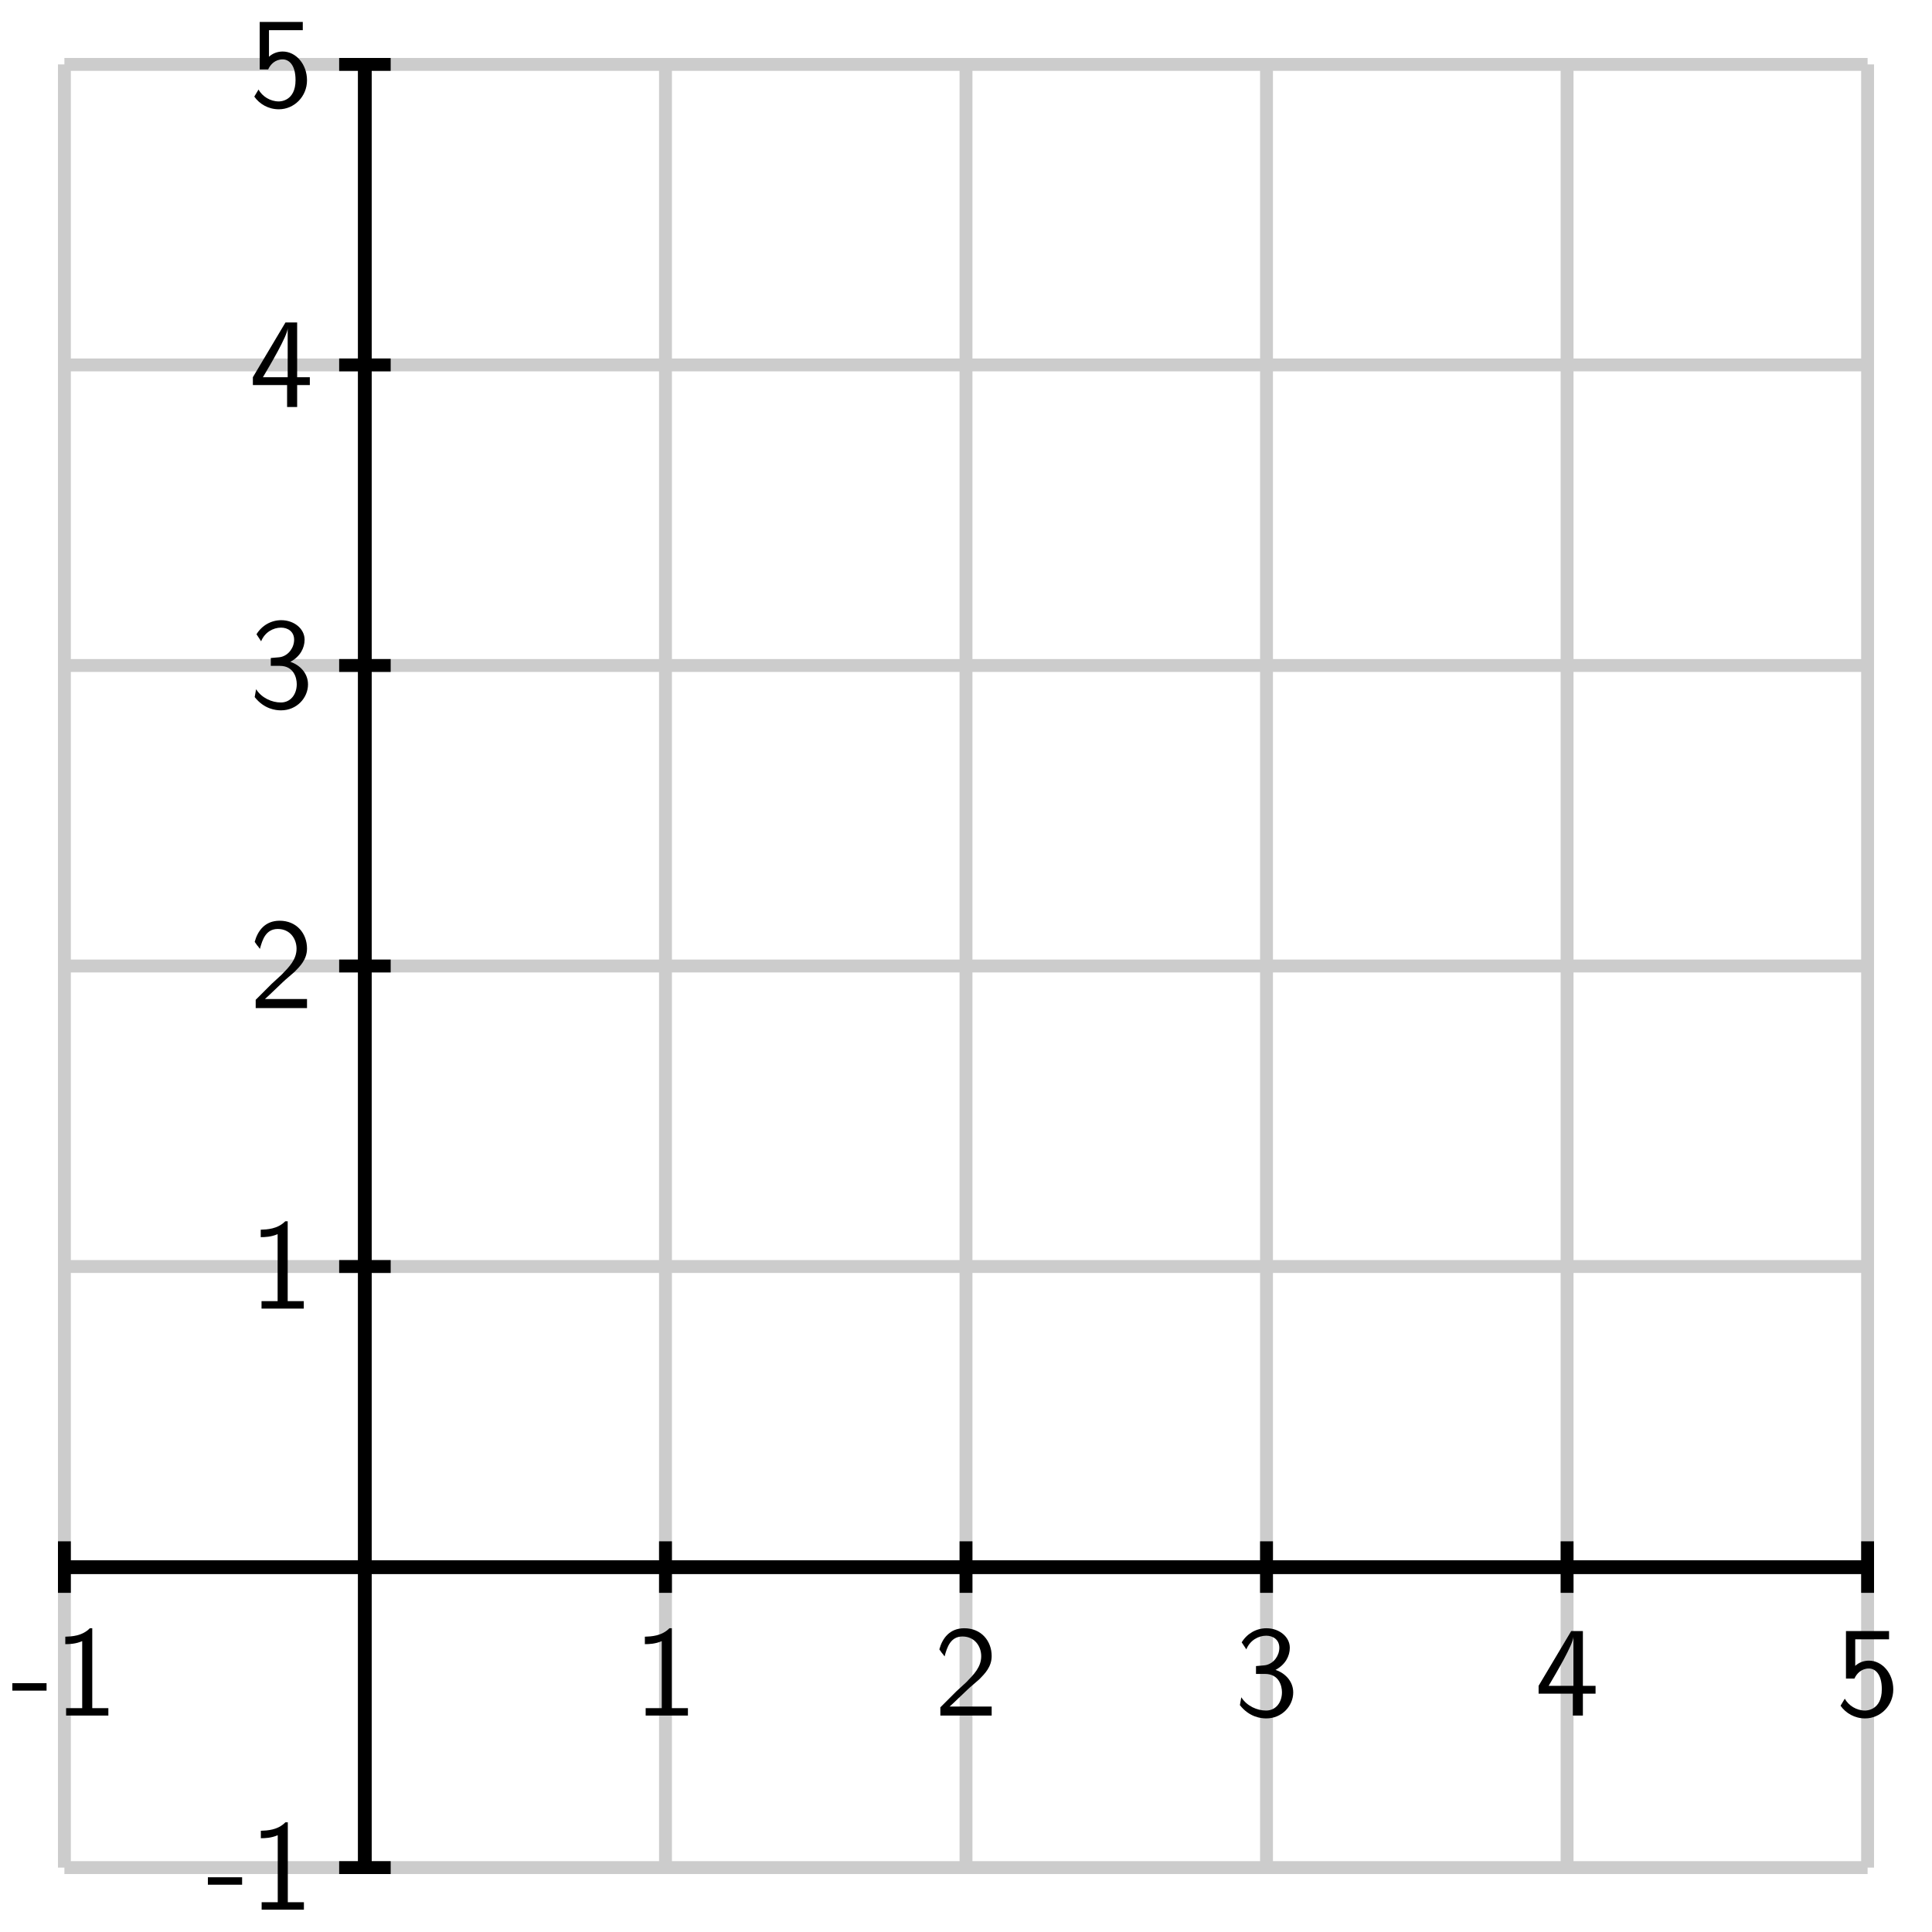
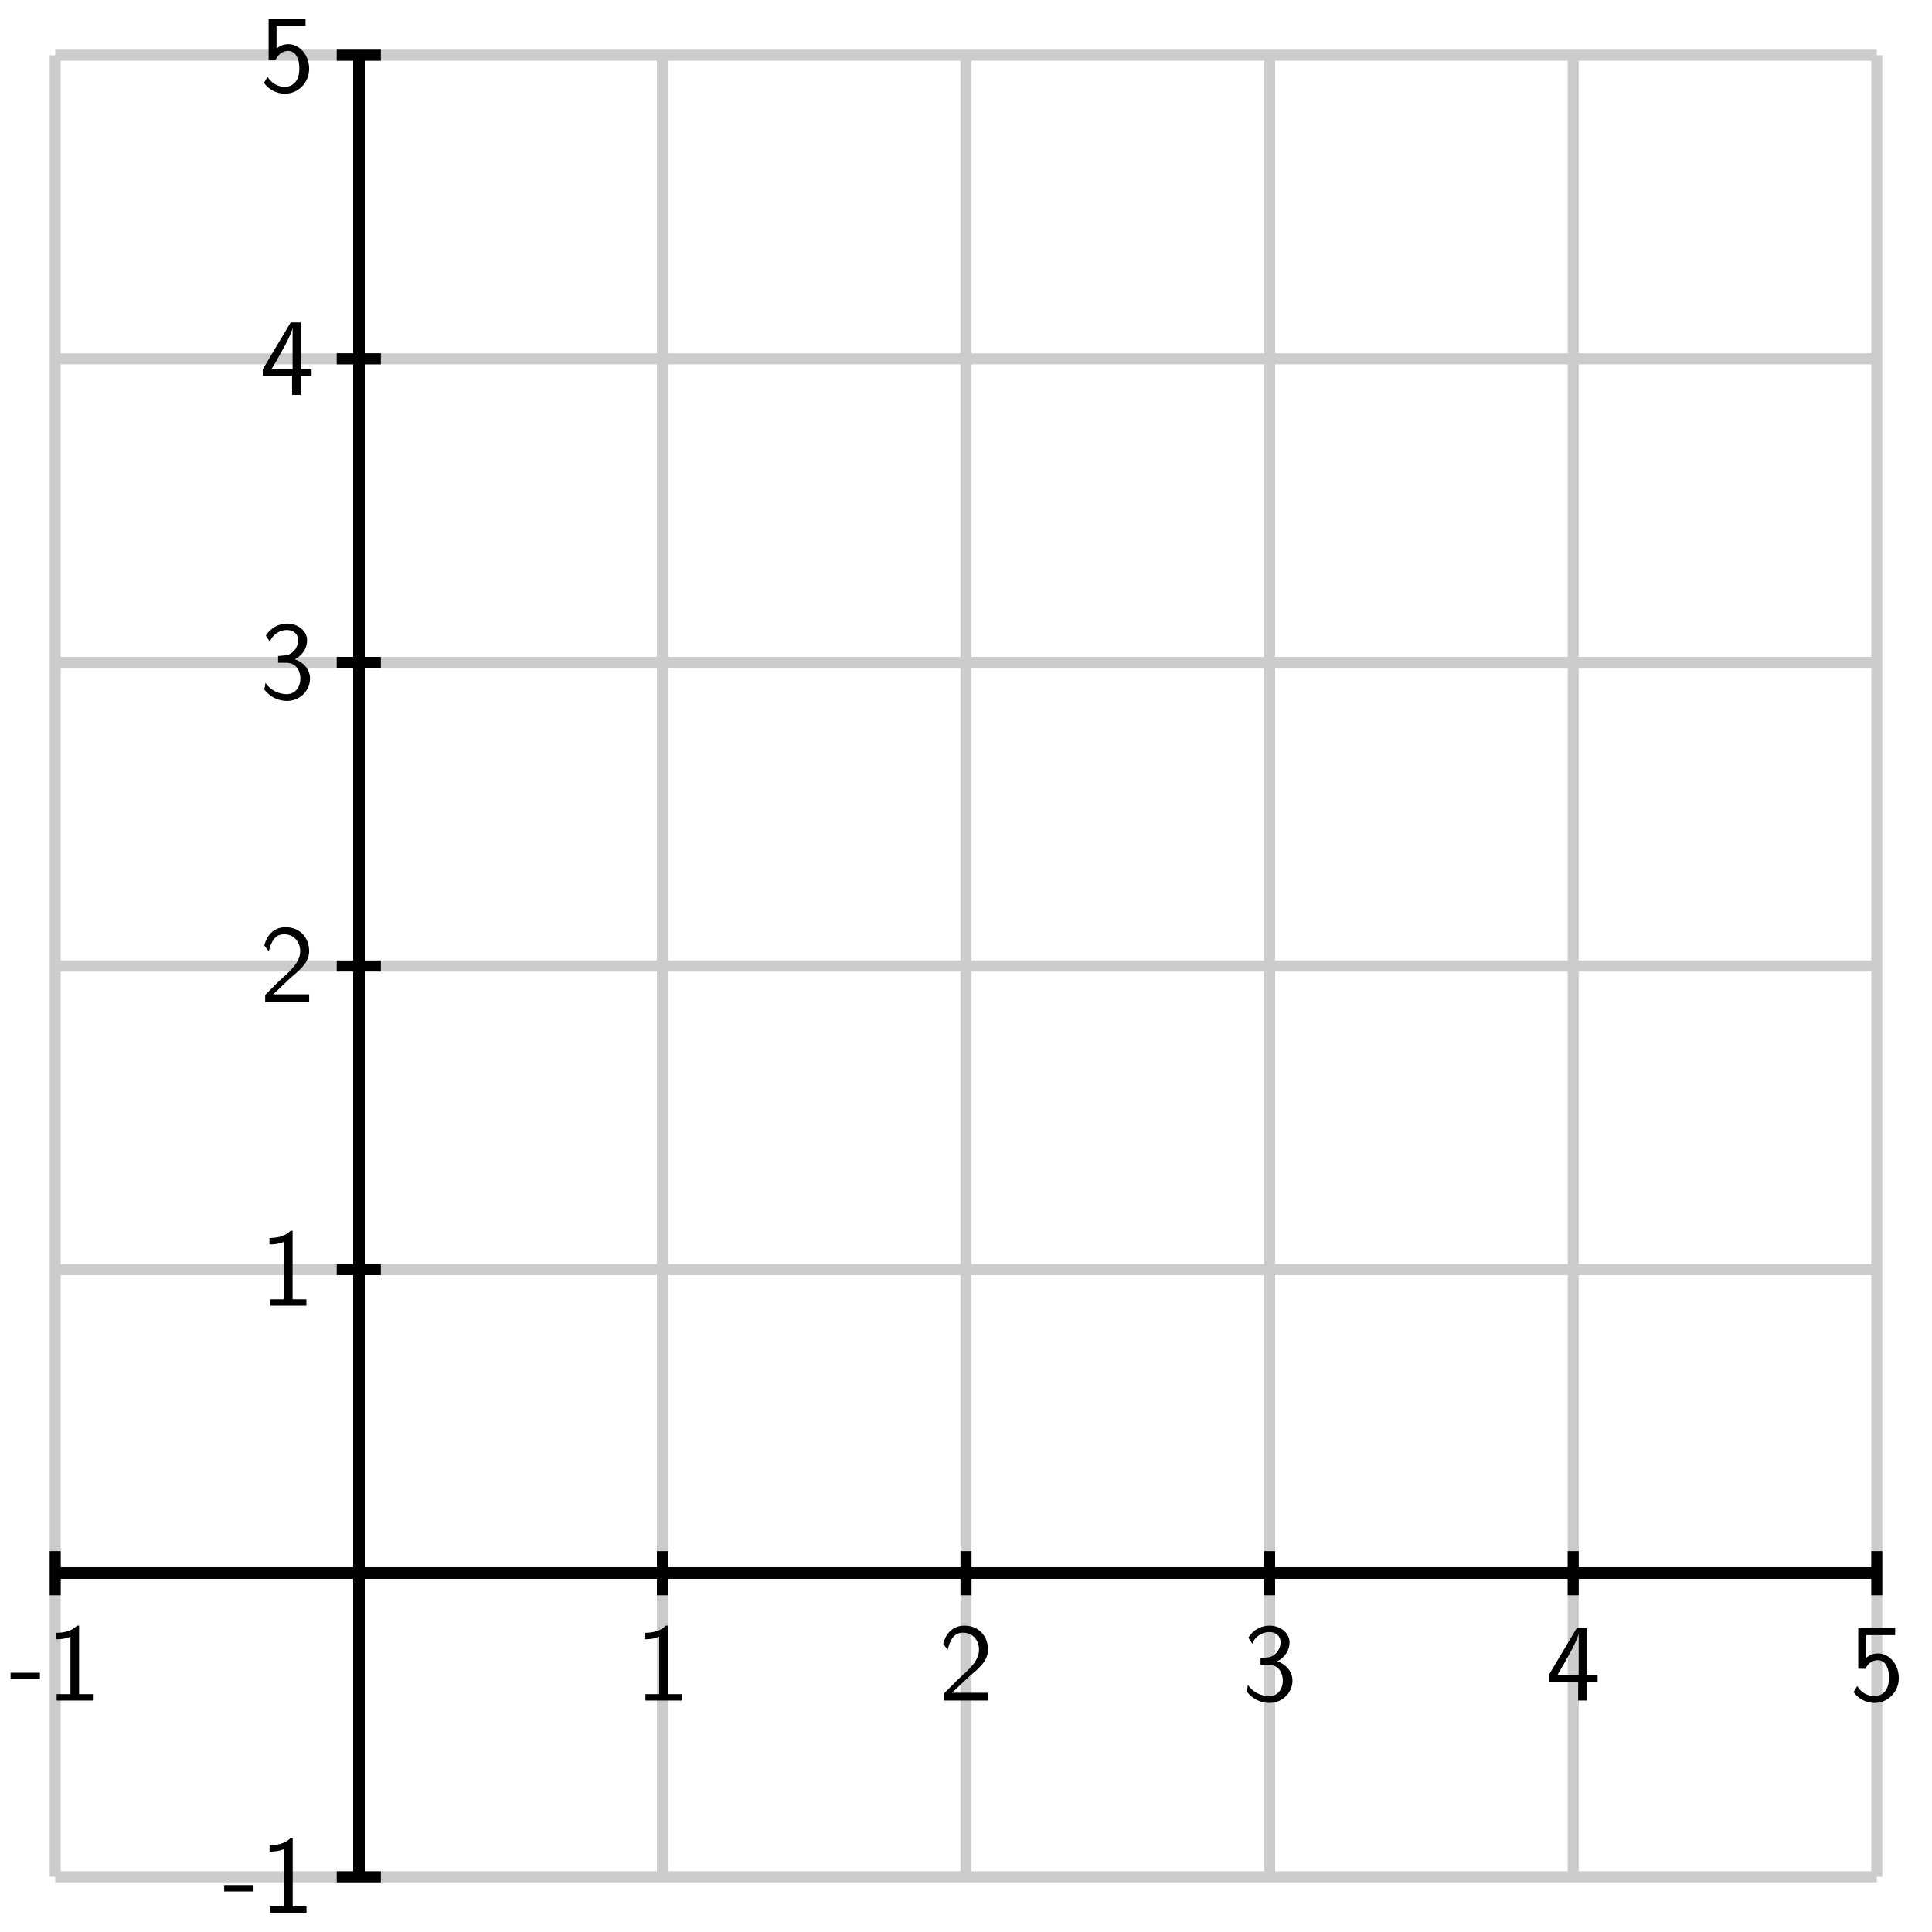
- <svg xmlns="http://www.w3.org/2000/svg" xmlns:xlink="http://www.w3.org/1999/xlink" width="150pt" height="150pt" viewBox="0 0 150 150" version="1.1">
+ <svg xmlns="http://www.w3.org/2000/svg" xmlns:xlink="http://www.w3.org/1999/xlink" width="175pt" height="175pt" viewBox="0 0 175 175" version="1.1">
  <defs>
    <g>
      <symbol overflow="visible" id="glyph0-0">
        <path style="stroke:none;" d="" />
      </symbol>
      <symbol overflow="visible" id="glyph0-1">
        <path style="stroke:none;" d="M 2.766 -1.938 L 2.766 -2.516 L 0.109 -2.516 L 0.109 -1.938 Z M 2.766 -1.938 " />
      </symbol>
      <symbol overflow="visible" id="glyph0-2">
        <path style="stroke:none;" d="M 2.984 -6.781 L 2.797 -6.781 C 2.203 -6.172 1.375 -6.141 0.891 -6.125 L 0.891 -5.547 C 1.219 -5.547 1.703 -5.562 2.203 -5.781 L 2.203 -0.578 L 0.953 -0.578 L 0.953 0 L 4.234 0 L 4.234 -0.578 L 2.984 -0.578 Z M 2.984 -6.781 " />
      </symbol>
      <symbol overflow="visible" id="glyph0-3">
        <path style="stroke:none;" d="M 1.734 -1.875 L 0.5 -0.641 L 0.5 0 L 4.484 0 L 4.484 -0.703 L 2.672 -0.703 C 2.547 -0.703 2.438 -0.703 2.312 -0.703 L 1.219 -0.703 C 1.547 -0.984 2.297 -1.734 2.609 -2.016 C 2.797 -2.203 3.312 -2.625 3.5 -2.797 C 3.953 -3.25 4.484 -3.781 4.484 -4.625 C 4.484 -5.781 3.688 -6.781 2.359 -6.781 C 1.219 -6.781 0.656 -6 0.422 -5.141 C 0.547 -4.969 0.594 -4.906 0.609 -4.875 C 0.625 -4.859 0.734 -4.734 0.828 -4.594 C 1.031 -5.359 1.312 -6.141 2.219 -6.141 C 3.156 -6.141 3.672 -5.391 3.672 -4.609 C 3.672 -3.766 3.094 -3.188 2.516 -2.594 Z M 1.734 -1.875 " />
      </symbol>
      <symbol overflow="visible" id="glyph0-4">
        <path style="stroke:none;" d="M 0.922 -5.141 C 1.203 -5.844 1.859 -6.203 2.469 -6.203 C 2.984 -6.203 3.484 -5.906 3.484 -5.266 C 3.484 -4.656 3.062 -4.062 2.453 -3.922 C 2.406 -3.906 2.375 -3.906 1.672 -3.844 L 1.672 -3.234 L 2.375 -3.234 C 3.453 -3.234 3.688 -2.312 3.688 -1.812 C 3.688 -1.031 3.219 -0.391 2.453 -0.391 C 1.766 -0.391 0.969 -0.734 0.531 -1.422 L 0.422 -0.812 C 1.156 0.125 2.062 0.219 2.469 0.219 C 3.688 0.219 4.562 -0.75 4.562 -1.797 C 4.562 -2.703 3.875 -3.328 3.188 -3.547 C 3.953 -3.953 4.297 -4.625 4.297 -5.266 C 4.297 -6.125 3.469 -6.781 2.484 -6.781 C 1.703 -6.781 0.984 -6.375 0.562 -5.688 Z M 0.922 -5.141 " />
      </symbol>
      <symbol overflow="visible" id="glyph0-5">
        <path style="stroke:none;" d="M 3.719 -1.703 L 4.703 -1.703 L 4.703 -2.312 L 3.719 -2.312 L 3.719 -6.562 L 2.812 -6.562 L 0.281 -2.312 L 0.281 -1.703 L 2.938 -1.703 L 2.938 0 L 3.719 0 Z M 1.062 -2.312 C 1.578 -3.188 2.984 -5.547 2.984 -6.125 L 2.984 -2.312 Z M 1.062 -2.312 " />
      </symbol>
      <symbol overflow="visible" id="glyph0-6">
        <path style="stroke:none;" d="M 1.531 -5.922 L 4.156 -5.922 L 4.156 -6.562 L 0.812 -6.562 L 0.812 -2.875 L 1.469 -2.875 C 1.641 -3.266 2.016 -3.656 2.594 -3.656 C 3.062 -3.656 3.594 -3.25 3.594 -2.047 C 3.594 -0.391 2.375 -0.391 2.297 -0.391 C 1.625 -0.391 1.016 -0.781 0.719 -1.312 L 0.391 -0.766 C 0.797 -0.188 1.484 0.219 2.297 0.219 C 3.484 0.219 4.484 -0.766 4.484 -2.031 C 4.484 -3.281 3.625 -4.266 2.594 -4.266 C 2.203 -4.266 1.812 -4.125 1.531 -3.859 Z M 1.531 -5.922 " />
      </symbol>
    </g>
  </defs>
  <g id="surface1">
-     <path style="fill:none;stroke-width:10;stroke-linecap:butt;stroke-linejoin:miter;stroke:rgb(80.077%,80.077%,80.077%);stroke-opacity:1;stroke-miterlimit:10;" d="M 50 50 L 50 1450 M 283.32 50 L 283.32 1450 M 516.68 50 L 516.68 1450 M 750 50 L 750 1450 M 983.32 50 L 983.32 1450 M 1216.68 50 L 1216.68 1450 M 1450 50 L 1450 1450 M 50 50 L 1450 50 M 50 283.32 L 1450 283.32 M 50 516.68 L 1450 516.68 M 50 750 L 1450 750 M 50 983.32 L 1450 983.32 M 50 1216.68 L 1450 1216.68 M 50 1450 L 1450 1450 " transform="matrix(0.1,0,0,-0.1,0,150)" />
-     <path style="fill:none;stroke-width:10;stroke-linecap:butt;stroke-linejoin:miter;stroke:rgb(0%,0%,0%);stroke-opacity:1;stroke-miterlimit:10;" d="M 50 283.32 L 1450 283.32 M 283.32 50 L 283.32 1450 " transform="matrix(0.1,0,0,-0.1,0,150)" />
-     <path style="fill:none;stroke-width:10;stroke-linecap:butt;stroke-linejoin:miter;stroke:rgb(0%,0%,0%);stroke-opacity:1;stroke-miterlimit:10;" d="M 50 283.32 L 1450 283.32 M 283.32 50 L 283.32 1450 M 50 263.32 L 50 303.32 " transform="matrix(0.1,0,0,-0.1,0,150)" />
-     <path style="fill:none;stroke-width:10;stroke-linecap:butt;stroke-linejoin:miter;stroke:rgb(0%,0%,0%);stroke-opacity:1;stroke-miterlimit:10;" d="M 50 283.32 L 1450 283.32 M 283.32 50 L 283.32 1450 M 283.32 263.32 L 283.32 303.32 " transform="matrix(0.1,0,0,-0.1,0,150)" />
-     <path style="fill:none;stroke-width:10;stroke-linecap:butt;stroke-linejoin:miter;stroke:rgb(0%,0%,0%);stroke-opacity:1;stroke-miterlimit:10;" d="M 50 283.32 L 1450 283.32 M 283.32 50 L 283.32 1450 M 516.68 263.32 L 516.68 303.32 " transform="matrix(0.1,0,0,-0.1,0,150)" />
-     <path style="fill:none;stroke-width:10;stroke-linecap:butt;stroke-linejoin:miter;stroke:rgb(0%,0%,0%);stroke-opacity:1;stroke-miterlimit:10;" d="M 50 283.32 L 1450 283.32 M 283.32 50 L 283.32 1450 M 750 263.32 L 750 303.32 " transform="matrix(0.1,0,0,-0.1,0,150)" />
-     <path style="fill:none;stroke-width:10;stroke-linecap:butt;stroke-linejoin:miter;stroke:rgb(0%,0%,0%);stroke-opacity:1;stroke-miterlimit:10;" d="M 50 283.32 L 1450 283.32 M 283.32 50 L 283.32 1450 M 983.32 263.32 L 983.32 303.32 " transform="matrix(0.1,0,0,-0.1,0,150)" />
-     <path style="fill:none;stroke-width:10;stroke-linecap:butt;stroke-linejoin:miter;stroke:rgb(0%,0%,0%);stroke-opacity:1;stroke-miterlimit:10;" d="M 50 283.32 L 1450 283.32 M 283.32 50 L 283.32 1450 M 1216.68 263.32 L 1216.68 303.32 " transform="matrix(0.1,0,0,-0.1,0,150)" />
-     <path style="fill:none;stroke-width:10;stroke-linecap:butt;stroke-linejoin:miter;stroke:rgb(0%,0%,0%);stroke-opacity:1;stroke-miterlimit:10;" d="M 50 283.32 L 1450 283.32 M 283.32 50 L 283.32 1450 M 1450 263.32 L 1450 303.32 " transform="matrix(0.1,0,0,-0.1,0,150)" />
-     <path style="fill:none;stroke-width:10;stroke-linecap:butt;stroke-linejoin:miter;stroke:rgb(0%,0%,0%);stroke-opacity:1;stroke-miterlimit:10;" d="M 50 283.32 L 1450 283.32 M 283.32 50 L 283.32 1450 M 263.32 50 L 303.32 50 " transform="matrix(0.1,0,0,-0.1,0,150)" />
-     <path style="fill:none;stroke-width:10;stroke-linecap:butt;stroke-linejoin:miter;stroke:rgb(0%,0%,0%);stroke-opacity:1;stroke-miterlimit:10;" d="M 50 283.32 L 1450 283.32 M 283.32 50 L 283.32 1450 M 263.32 283.32 L 303.32 283.32 " transform="matrix(0.1,0,0,-0.1,0,150)" />
-     <path style="fill:none;stroke-width:10;stroke-linecap:butt;stroke-linejoin:miter;stroke:rgb(0%,0%,0%);stroke-opacity:1;stroke-miterlimit:10;" d="M 50 283.32 L 1450 283.32 M 283.32 50 L 283.32 1450 M 263.32 516.68 L 303.32 516.68 " transform="matrix(0.1,0,0,-0.1,0,150)" />
-     <path style="fill:none;stroke-width:10;stroke-linecap:butt;stroke-linejoin:miter;stroke:rgb(0%,0%,0%);stroke-opacity:1;stroke-miterlimit:10;" d="M 50 283.32 L 1450 283.32 M 283.32 50 L 283.32 1450 M 263.32 750 L 303.32 750 " transform="matrix(0.1,0,0,-0.1,0,150)" />
-     <path style="fill:none;stroke-width:10;stroke-linecap:butt;stroke-linejoin:miter;stroke:rgb(0%,0%,0%);stroke-opacity:1;stroke-miterlimit:10;" d="M 50 283.32 L 1450 283.32 M 283.32 50 L 283.32 1450 M 263.32 983.32 L 303.32 983.32 " transform="matrix(0.1,0,0,-0.1,0,150)" />
-     <path style="fill:none;stroke-width:10;stroke-linecap:butt;stroke-linejoin:miter;stroke:rgb(0%,0%,0%);stroke-opacity:1;stroke-miterlimit:10;" d="M 50 283.32 L 1450 283.32 M 283.32 50 L 283.32 1450 M 263.32 1216.68 L 303.32 1216.68 " transform="matrix(0.1,0,0,-0.1,0,150)" />
-     <path style="fill:none;stroke-width:10;stroke-linecap:butt;stroke-linejoin:miter;stroke:rgb(0%,0%,0%);stroke-opacity:1;stroke-miterlimit:10;" d="M 50 283.32 L 1450 283.32 M 283.32 50 L 283.32 1450 M 263.32 1450 L 303.32 1450 " transform="matrix(0.1,0,0,-0.1,0,150)" />
+     <path style="fill:none;stroke-width:10;stroke-linecap:butt;stroke-linejoin:miter;stroke:rgb(80.077%,80.077%,80.077%);stroke-opacity:1;stroke-miterlimit:10;" d="M 50 50 L 50 1700 M 325 50 L 325 1700 M 600 50 L 600 1700 M 875 50 L 875 1700 M 1150 50 L 1150 1700 M 1425 50 L 1425 1700 M 1700 50 L 1700 1700 M 50 50 L 1700 50 M 50 325 L 1700 325 M 50 600 L 1700 600 M 50 875 L 1700 875 M 50 1150 L 1700 1150 M 50 1425 L 1700 1425 M 50 1700 L 1700 1700 " transform="matrix(0.1,0,0,-0.1,0,175)" />
+     <path style="fill:none;stroke-width:10;stroke-linecap:butt;stroke-linejoin:miter;stroke:rgb(0%,0%,0%);stroke-opacity:1;stroke-miterlimit:10;" d="M 50 325 L 1700 325 M 325 50 L 325 1700 " transform="matrix(0.1,0,0,-0.1,0,175)" />
+     <path style="fill:none;stroke-width:10;stroke-linecap:butt;stroke-linejoin:miter;stroke:rgb(0%,0%,0%);stroke-opacity:1;stroke-miterlimit:10;" d="M 50 325 L 1700 325 M 325 50 L 325 1700 M 50 305 L 50 345 " transform="matrix(0.1,0,0,-0.1,0,175)" />
+     <path style="fill:none;stroke-width:10;stroke-linecap:butt;stroke-linejoin:miter;stroke:rgb(0%,0%,0%);stroke-opacity:1;stroke-miterlimit:10;" d="M 50 325 L 1700 325 M 325 50 L 325 1700 M 325 305 L 325 345 " transform="matrix(0.1,0,0,-0.1,0,175)" />
+     <path style="fill:none;stroke-width:10;stroke-linecap:butt;stroke-linejoin:miter;stroke:rgb(0%,0%,0%);stroke-opacity:1;stroke-miterlimit:10;" d="M 50 325 L 1700 325 M 325 50 L 325 1700 M 600 305 L 600 345 " transform="matrix(0.1,0,0,-0.1,0,175)" />
+     <path style="fill:none;stroke-width:10;stroke-linecap:butt;stroke-linejoin:miter;stroke:rgb(0%,0%,0%);stroke-opacity:1;stroke-miterlimit:10;" d="M 50 325 L 1700 325 M 325 50 L 325 1700 M 875 305 L 875 345 " transform="matrix(0.1,0,0,-0.1,0,175)" />
+     <path style="fill:none;stroke-width:10;stroke-linecap:butt;stroke-linejoin:miter;stroke:rgb(0%,0%,0%);stroke-opacity:1;stroke-miterlimit:10;" d="M 50 325 L 1700 325 M 325 50 L 325 1700 M 1150 305 L 1150 345 " transform="matrix(0.1,0,0,-0.1,0,175)" />
+     <path style="fill:none;stroke-width:10;stroke-linecap:butt;stroke-linejoin:miter;stroke:rgb(0%,0%,0%);stroke-opacity:1;stroke-miterlimit:10;" d="M 50 325 L 1700 325 M 325 50 L 325 1700 M 1425 305 L 1425 345 " transform="matrix(0.1,0,0,-0.1,0,175)" />
+     <path style="fill:none;stroke-width:10;stroke-linecap:butt;stroke-linejoin:miter;stroke:rgb(0%,0%,0%);stroke-opacity:1;stroke-miterlimit:10;" d="M 50 325 L 1700 325 M 325 50 L 325 1700 M 1700 305 L 1700 345 " transform="matrix(0.1,0,0,-0.1,0,175)" />
+     <path style="fill:none;stroke-width:10;stroke-linecap:butt;stroke-linejoin:miter;stroke:rgb(0%,0%,0%);stroke-opacity:1;stroke-miterlimit:10;" d="M 50 325 L 1700 325 M 325 50 L 325 1700 M 305 50 L 345 50 " transform="matrix(0.1,0,0,-0.1,0,175)" />
+     <path style="fill:none;stroke-width:10;stroke-linecap:butt;stroke-linejoin:miter;stroke:rgb(0%,0%,0%);stroke-opacity:1;stroke-miterlimit:10;" d="M 50 325 L 1700 325 M 325 50 L 325 1700 M 305 325 L 345 325 " transform="matrix(0.1,0,0,-0.1,0,175)" />
+     <path style="fill:none;stroke-width:10;stroke-linecap:butt;stroke-linejoin:miter;stroke:rgb(0%,0%,0%);stroke-opacity:1;stroke-miterlimit:10;" d="M 50 325 L 1700 325 M 325 50 L 325 1700 M 305 600 L 345 600 " transform="matrix(0.1,0,0,-0.1,0,175)" />
+     <path style="fill:none;stroke-width:10;stroke-linecap:butt;stroke-linejoin:miter;stroke:rgb(0%,0%,0%);stroke-opacity:1;stroke-miterlimit:10;" d="M 50 325 L 1700 325 M 325 50 L 325 1700 M 305 875 L 345 875 " transform="matrix(0.1,0,0,-0.1,0,175)" />
+     <path style="fill:none;stroke-width:10;stroke-linecap:butt;stroke-linejoin:miter;stroke:rgb(0%,0%,0%);stroke-opacity:1;stroke-miterlimit:10;" d="M 50 325 L 1700 325 M 325 50 L 325 1700 M 305 1150 L 345 1150 " transform="matrix(0.1,0,0,-0.1,0,175)" />
+     <path style="fill:none;stroke-width:10;stroke-linecap:butt;stroke-linejoin:miter;stroke:rgb(0%,0%,0%);stroke-opacity:1;stroke-miterlimit:10;" d="M 50 325 L 1700 325 M 325 50 L 325 1700 M 305 1425 L 345 1425 " transform="matrix(0.1,0,0,-0.1,0,175)" />
+     <path style="fill:none;stroke-width:10;stroke-linecap:butt;stroke-linejoin:miter;stroke:rgb(0%,0%,0%);stroke-opacity:1;stroke-miterlimit:10;" d="M 50 325 L 1700 325 M 325 50 L 325 1700 M 305 1700 L 345 1700 " transform="matrix(0.1,0,0,-0.1,0,175)" />
    <g style="fill:rgb(0%,0%,0%);fill-opacity:1;">
-       <use xlink:href="#glyph0-1" x="0.849" y="133.198" />
-       <use xlink:href="#glyph0-2" x="4.179" y="133.198" />
+       <use xlink:href="#glyph0-1" x="0.849" y="154.031" />
+       <use xlink:href="#glyph0-2" x="4.179" y="154.031" />
    </g>
    <g style="fill:rgb(0%,0%,0%);fill-opacity:1;">
-       <use xlink:href="#glyph0-2" x="49.176" y="133.198" />
+       <use xlink:href="#glyph0-2" x="57.509" y="154.031" />
    </g>
    <g style="fill:rgb(0%,0%,0%);fill-opacity:1;">
-       <use xlink:href="#glyph0-3" x="72.509" y="133.198" />
+       <use xlink:href="#glyph0-3" x="85.009" y="154.031" />
    </g>
    <g style="fill:rgb(0%,0%,0%);fill-opacity:1;">
-       <use xlink:href="#glyph0-4" x="95.843" y="133.198" />
+       <use xlink:href="#glyph0-4" x="112.509" y="154.031" />
    </g>
    <g style="fill:rgb(0%,0%,0%);fill-opacity:1;">
-       <use xlink:href="#glyph0-5" x="119.176" y="133.198" />
+       <use xlink:href="#glyph0-5" x="140.009" y="154.031" />
    </g>
    <g style="fill:rgb(0%,0%,0%);fill-opacity:1;">
-       <use xlink:href="#glyph0-6" x="142.509" y="133.198" />
+       <use xlink:href="#glyph0-6" x="167.509" y="154.031" />
    </g>
    <g style="fill:rgb(0%,0%,0%);fill-opacity:1;">
-       <use xlink:href="#glyph0-1" x="16.031" y="148.266" />
-       <use xlink:href="#glyph0-2" x="19.361" y="148.266" />
+       <use xlink:href="#glyph0-1" x="20.198" y="173.266" />
+       <use xlink:href="#glyph0-2" x="23.528" y="173.266" />
    </g>
    <g style="fill:rgb(0%,0%,0%);fill-opacity:1;">
-       <use xlink:href="#glyph0-2" x="19.352" y="101.599" />
+       <use xlink:href="#glyph0-2" x="23.519" y="118.266" />
    </g>
    <g style="fill:rgb(0%,0%,0%);fill-opacity:1;">
-       <use xlink:href="#glyph0-3" x="19.352" y="78.266" />
+       <use xlink:href="#glyph0-3" x="23.519" y="90.766" />
    </g>
    <g style="fill:rgb(0%,0%,0%);fill-opacity:1;">
-       <use xlink:href="#glyph0-4" x="19.352" y="54.932" />
+       <use xlink:href="#glyph0-4" x="23.519" y="63.266" />
    </g>
    <g style="fill:rgb(0%,0%,0%);fill-opacity:1;">
-       <use xlink:href="#glyph0-5" x="19.352" y="31.599" />
+       <use xlink:href="#glyph0-5" x="23.519" y="35.766" />
    </g>
    <g style="fill:rgb(0%,0%,0%);fill-opacity:1;">
-       <use xlink:href="#glyph0-6" x="19.352" y="8.266" />
+       <use xlink:href="#glyph0-6" x="23.519" y="8.266" />
    </g>
  </g>
</svg>
